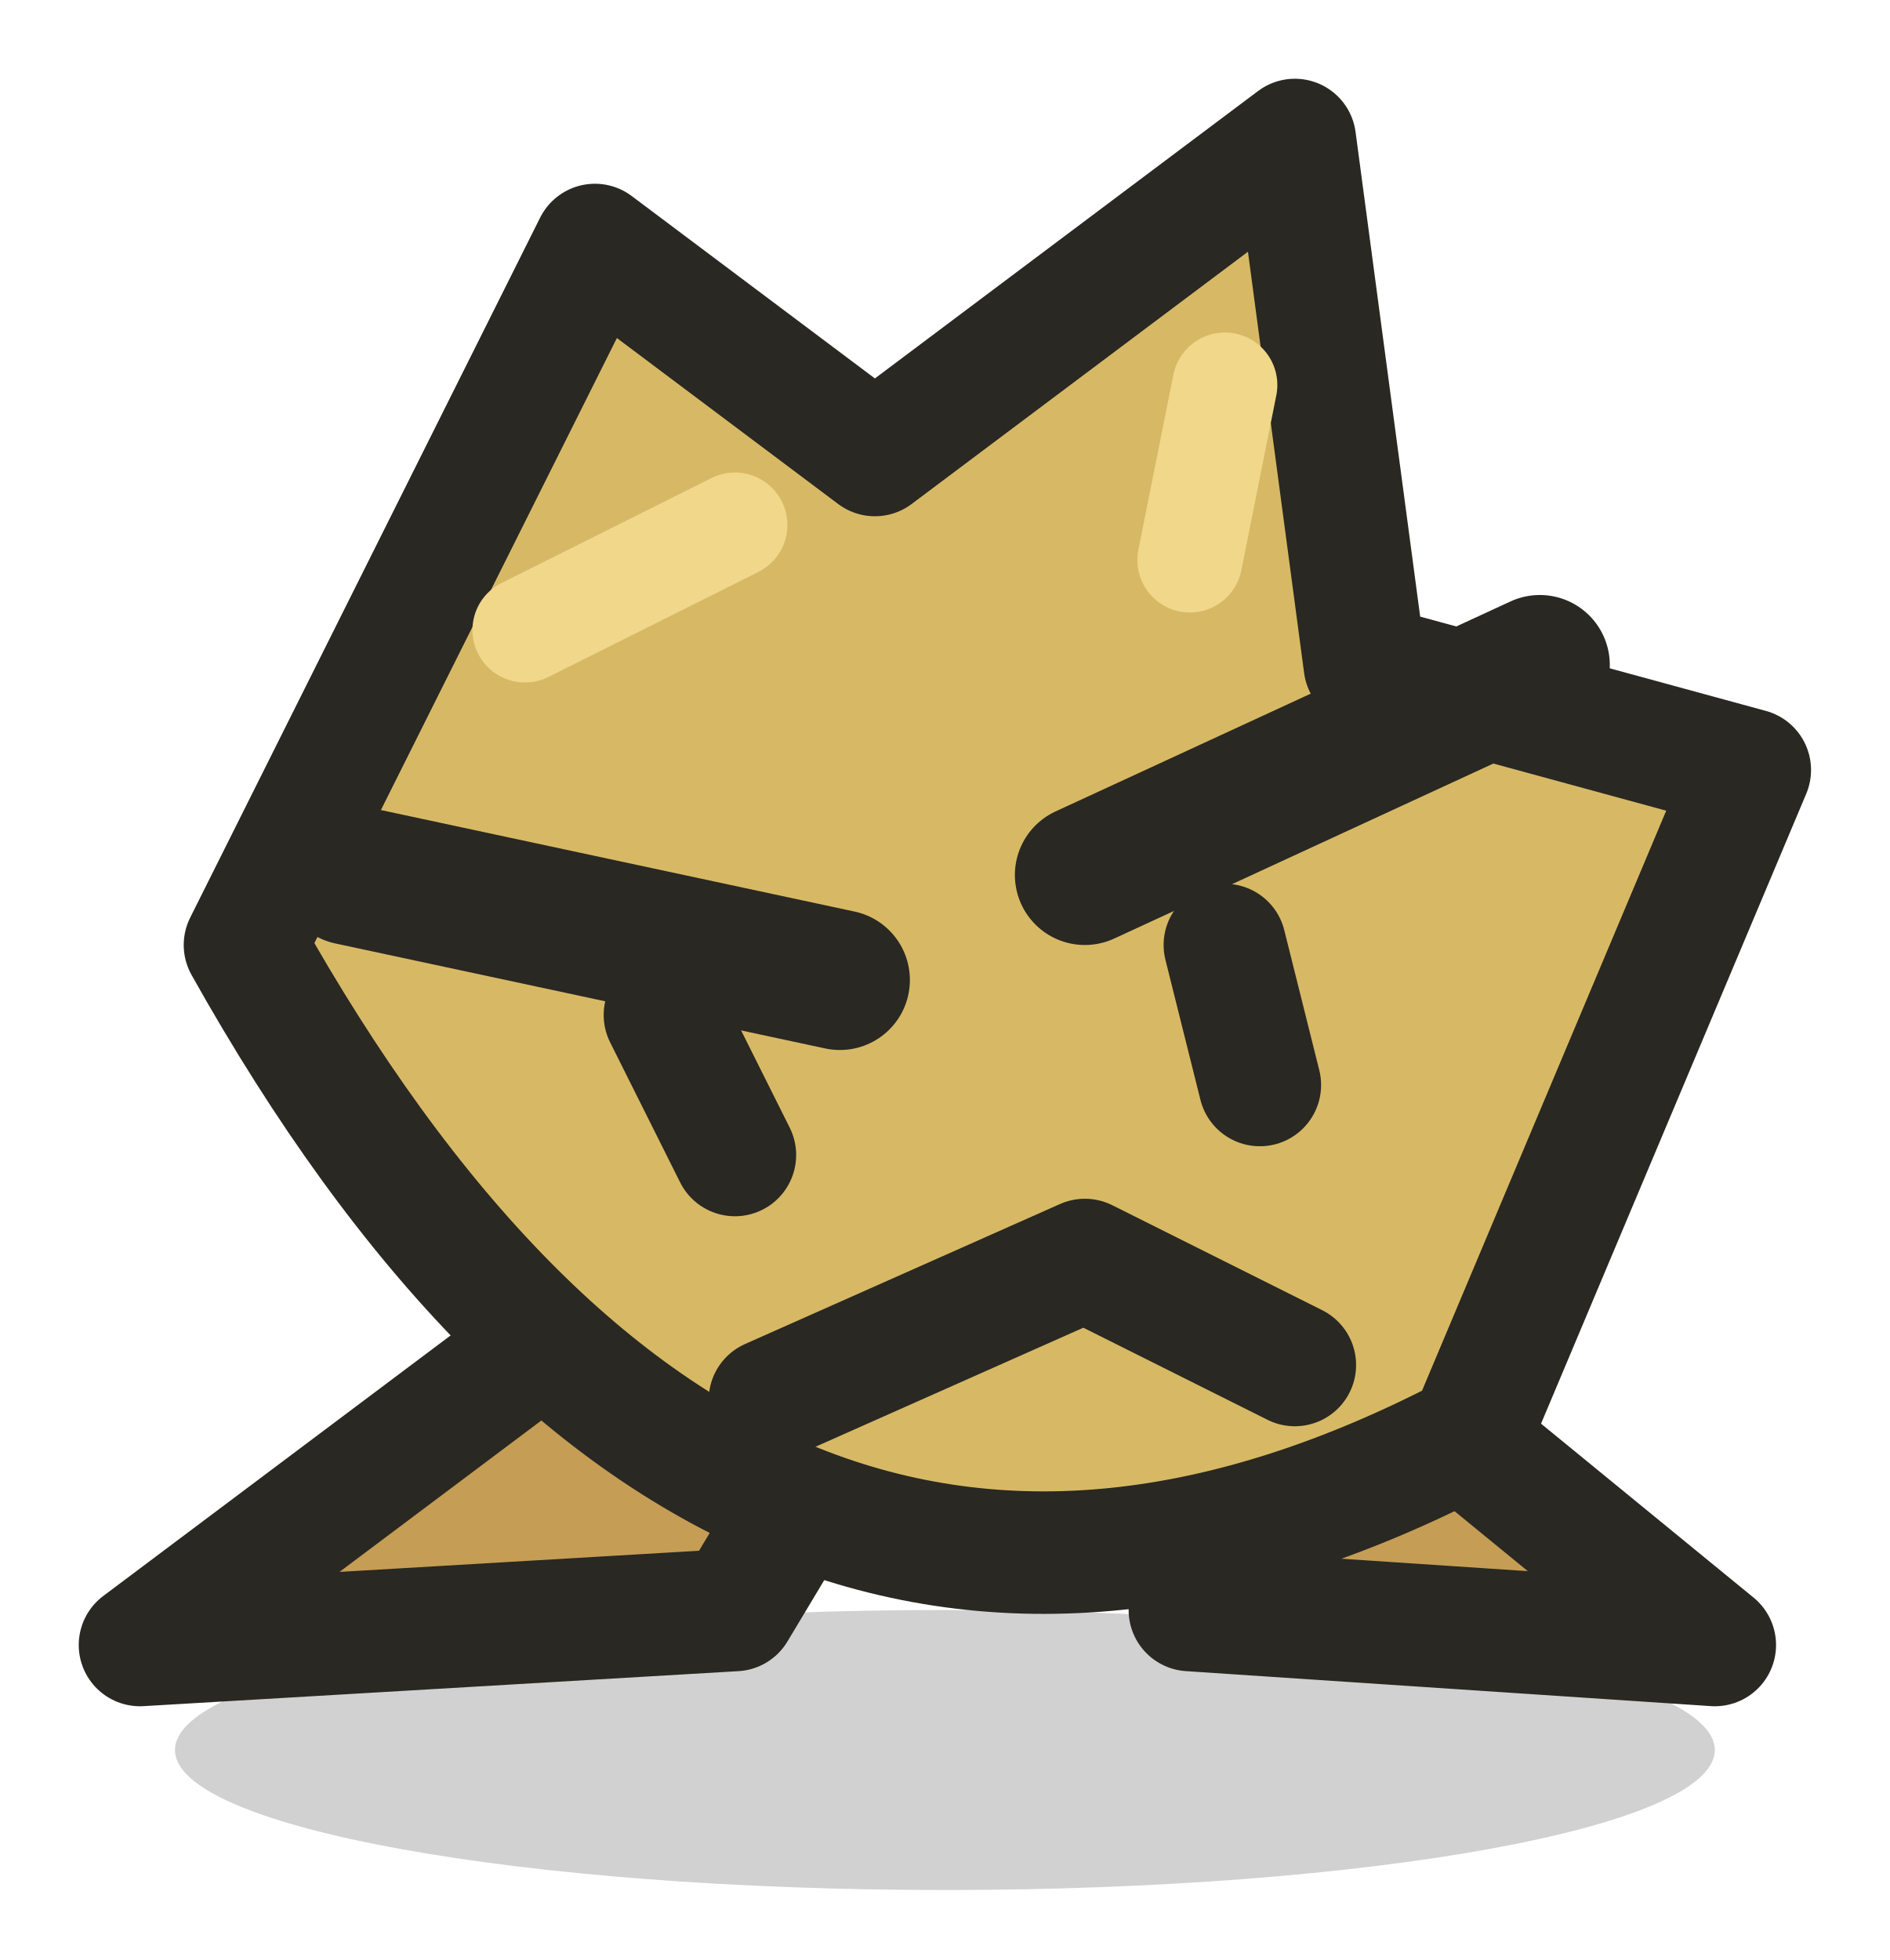
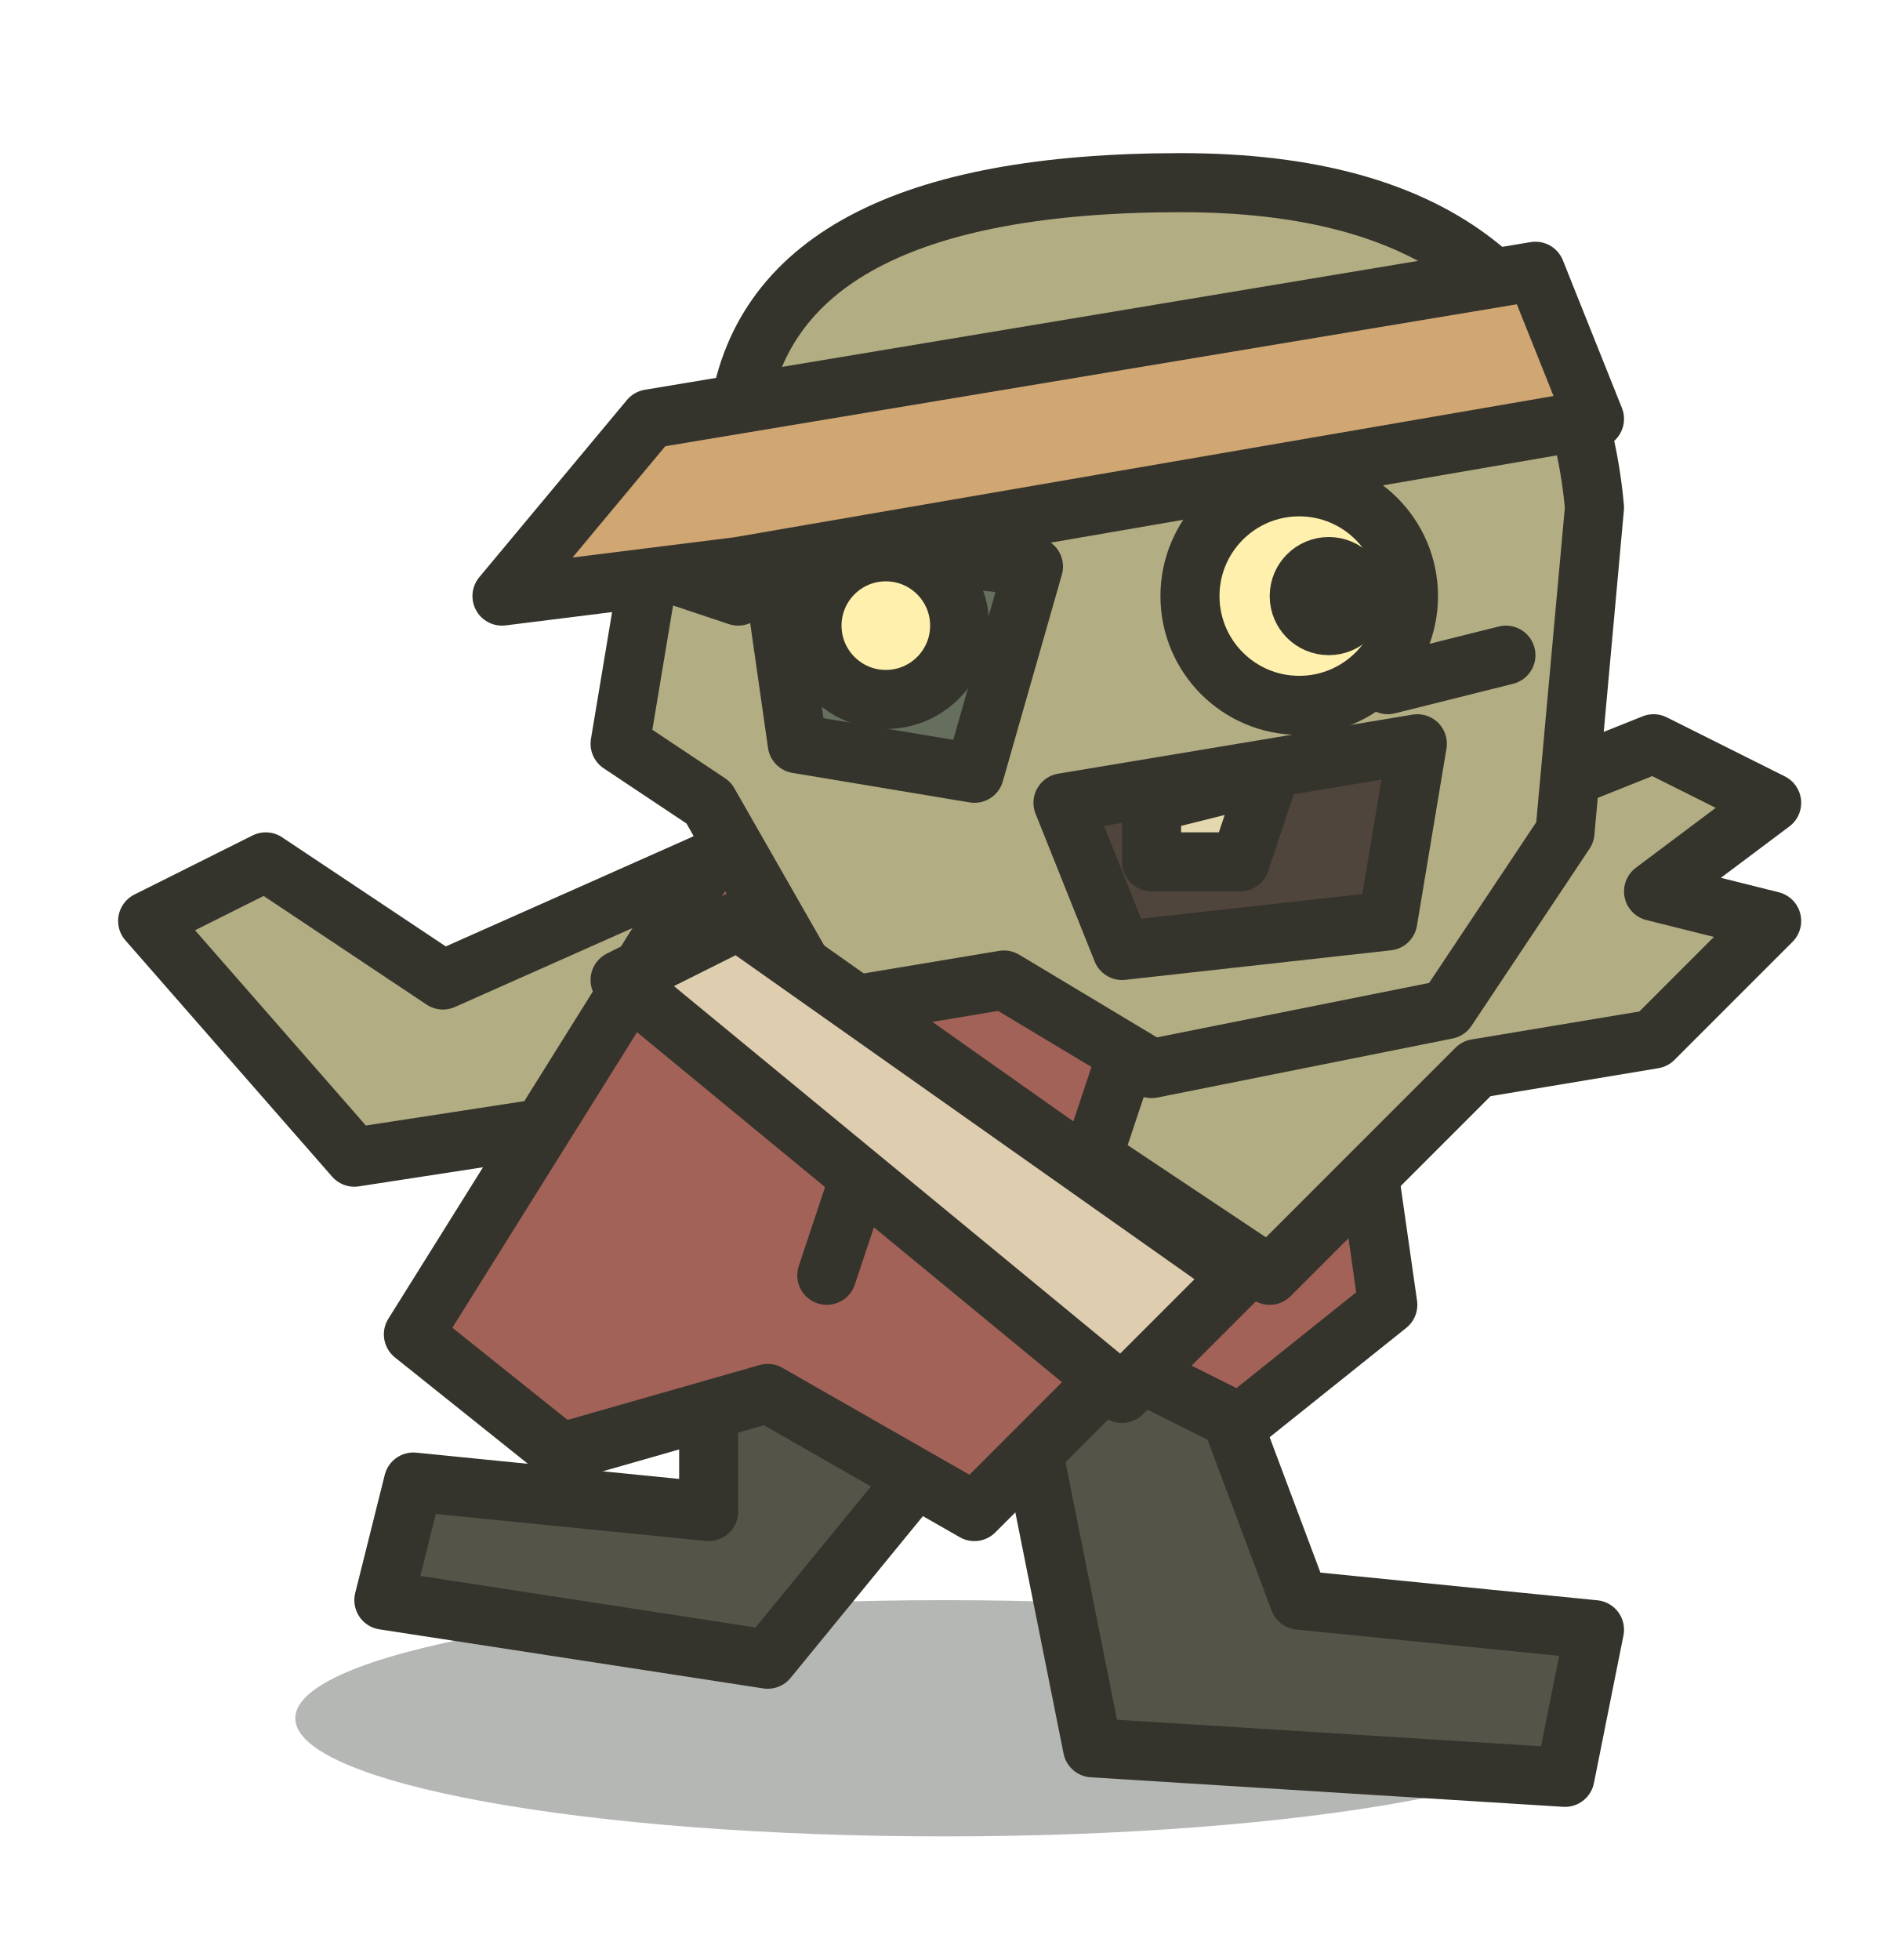
- <svg xmlns="http://www.w3.org/2000/svg" width="54" height="56" viewBox="0 0 54 56">
-   <g stroke="#292822" stroke-width="3.5" stroke-linecap="round" stroke-linejoin="round">
-     <ellipse cx="27" cy="50" rx="22" ry="4" opacity=".18" stroke="none" />
-     <path d="m16 38-12 9 17-1 6-10m11 2 11 9-15-1" fill="#c59d55" />
-     <path d="M7 27 17 7l8 6L37 4l2 15 11 3-8 19Q21 52 7 27Z" fill="#d7b965" />
-     <path d="m10 25 14 3m7-3 13-6" stroke-width="4" />
-     <path d="m19 29 2 4m14-6 1 4" />
-     <path d="m22 40 9-4 6 3" fill="none" />
-     <path d="m15 18 6-3m13 1 1-5" stroke="#f0d78a" stroke-width="3" />
+ <svg xmlns="http://www.w3.org/2000/svg" width="54" height="56" viewBox="0 0 64 64">
+   <ellipse cx="32" cy="57" rx="22" ry="4" fill="#252b27" opacity=".34" />
+   <g stroke="#34342c" stroke-width="2" stroke-linecap="round" stroke-linejoin="round">
+     <path d="M24 43l11 1-9 11-13-2 1-4 10 1zm10 0 7 2 3 8 10 1-1 5-16-1z" fill="#555449" />
+     <path d="M24 28l-9 4-6-4-4 2 7 8 13-2z" fill="#b2ad82" />
+     <path d="M24 28q7-6 16-4l5 5 2 14-5 4-4-2-5 5-7-4-7 2-5-4z" fill="#a26258" />
+     <path d="m26 31 4 5-2 6m7-3 4 1" fill="none" />
+     <path d="M40 29l7 2 4-5 5-2 4 2-4 3 4 1-4 4-6 1-7 7-6-4z" fill="#b2ad82" />
+     <g transform="translate(5 0)">
+       <path d="M20 13q1-8 15-8 13 0 14 11l-1 11-4 6-10 2-5-3-6 1-4-7-3-2 1-6 3 1z" fill="#b2ad82" />
+       <path d="M21 17l9 1-2 7-6-1z" fill="#666e5e" />
+       <circle cx="25" cy="20" r="2.5" fill="#fff0ad" />
+       <circle cx="39" cy="19" r="3.7" fill="#fff0ad" />
+       <circle cx="40" cy="19" r="1" fill="#403e34" />
+       <path d="M31 26l12-2-1 6-9 1z" fill="#50453c" />
+       <path d="m34 26 4-1-1 3-3 0z" fill="#e3d8ae" />
+       <path d="m19 13 5 1m18 8 4-1" fill="none" />
+       <path d="m17 13 30-5 2 5-29 5-8 1z" fill="#d0a672" />
+     </g>
+     <path d="m21 32 4-2 17 12-4 4z" fill="#dfcdb0" />
  </g>
</svg>
